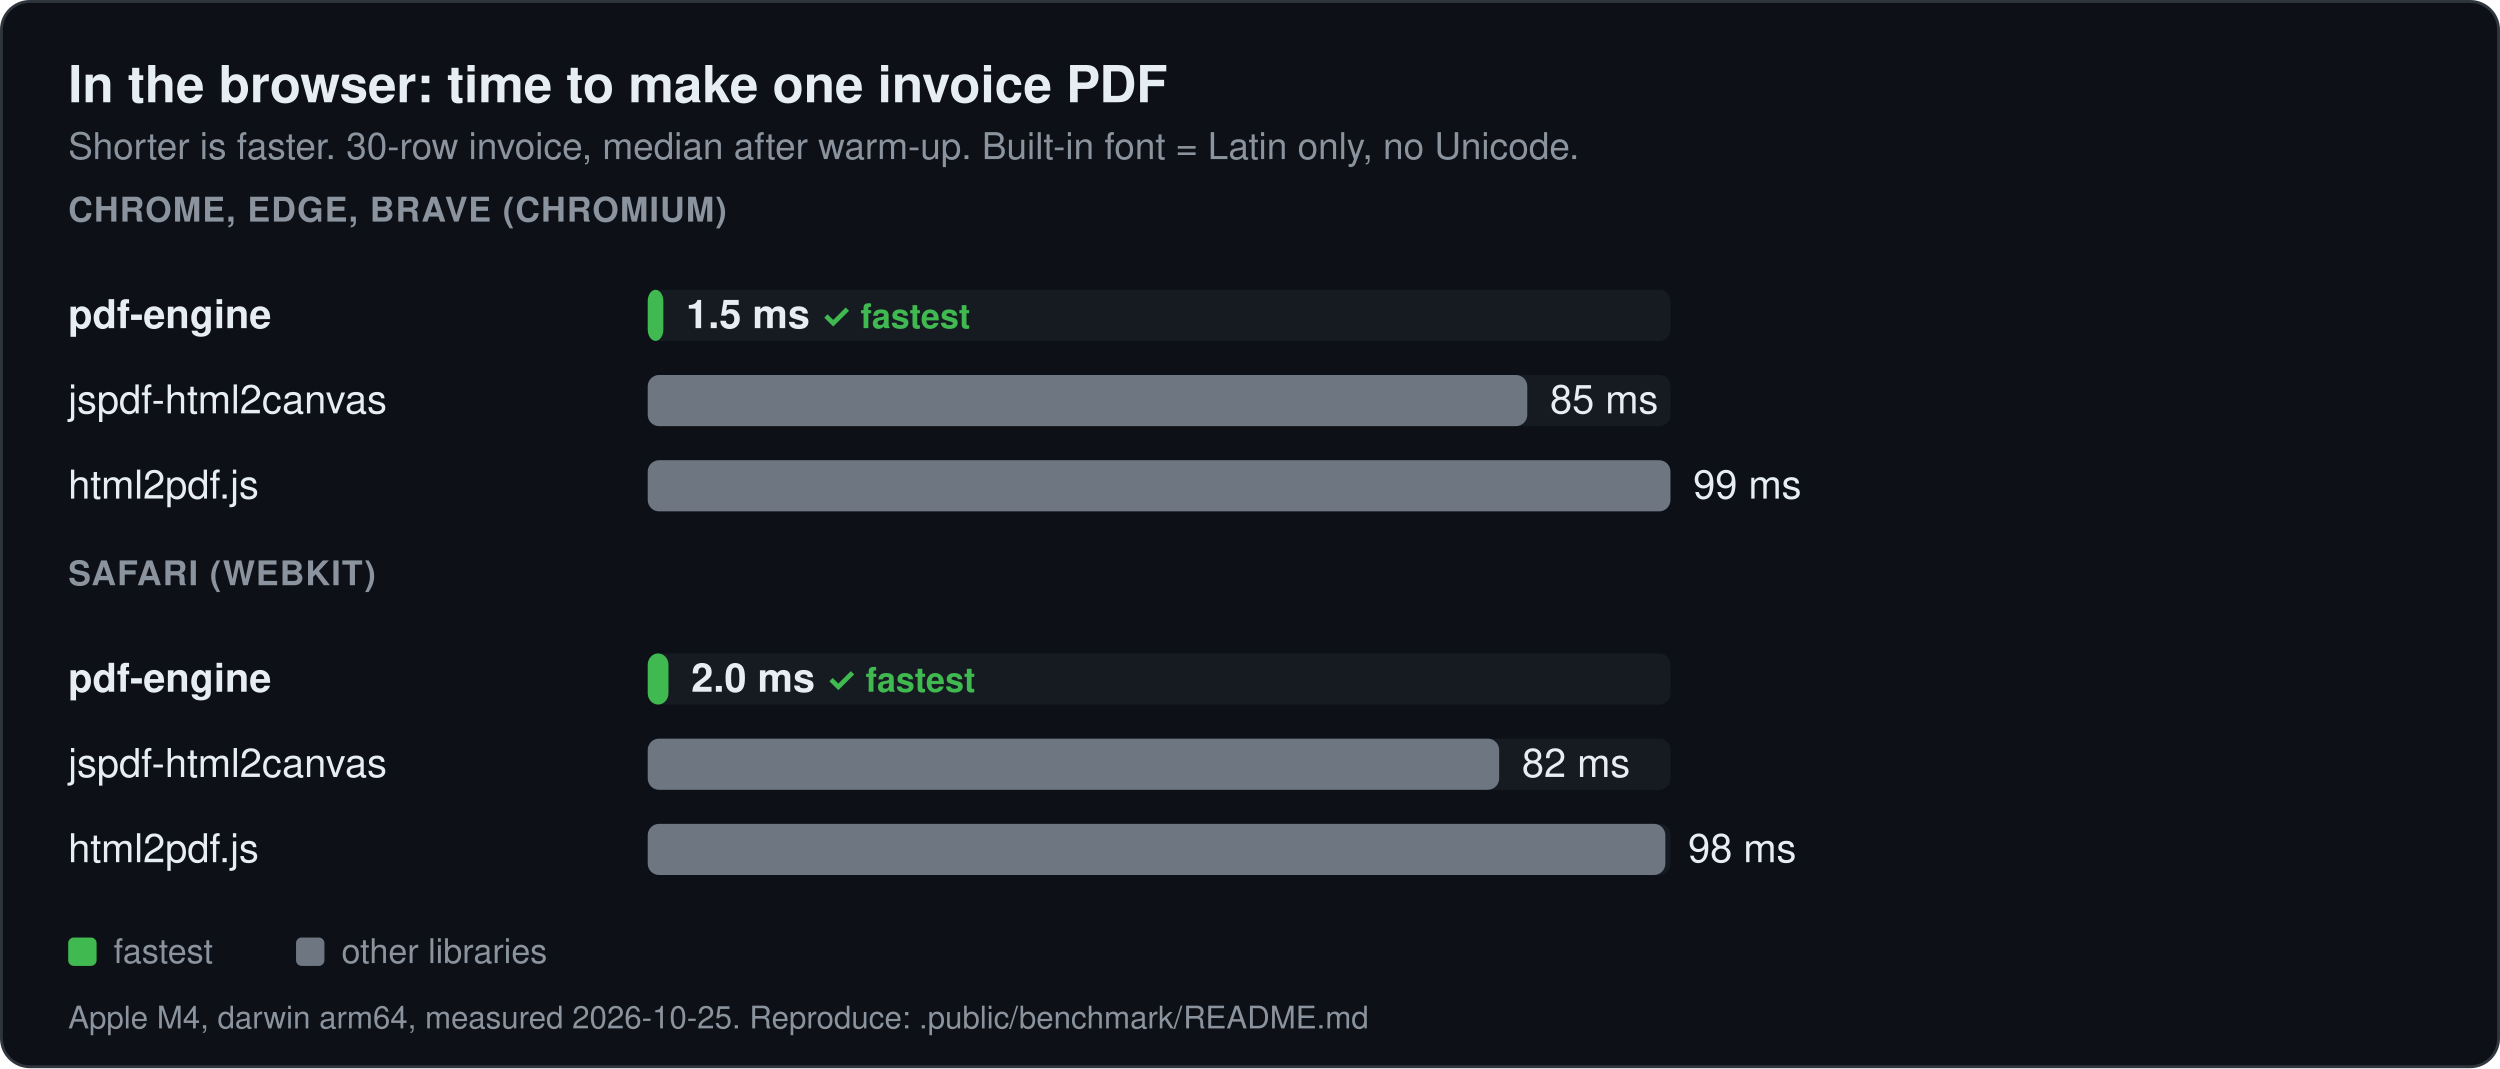
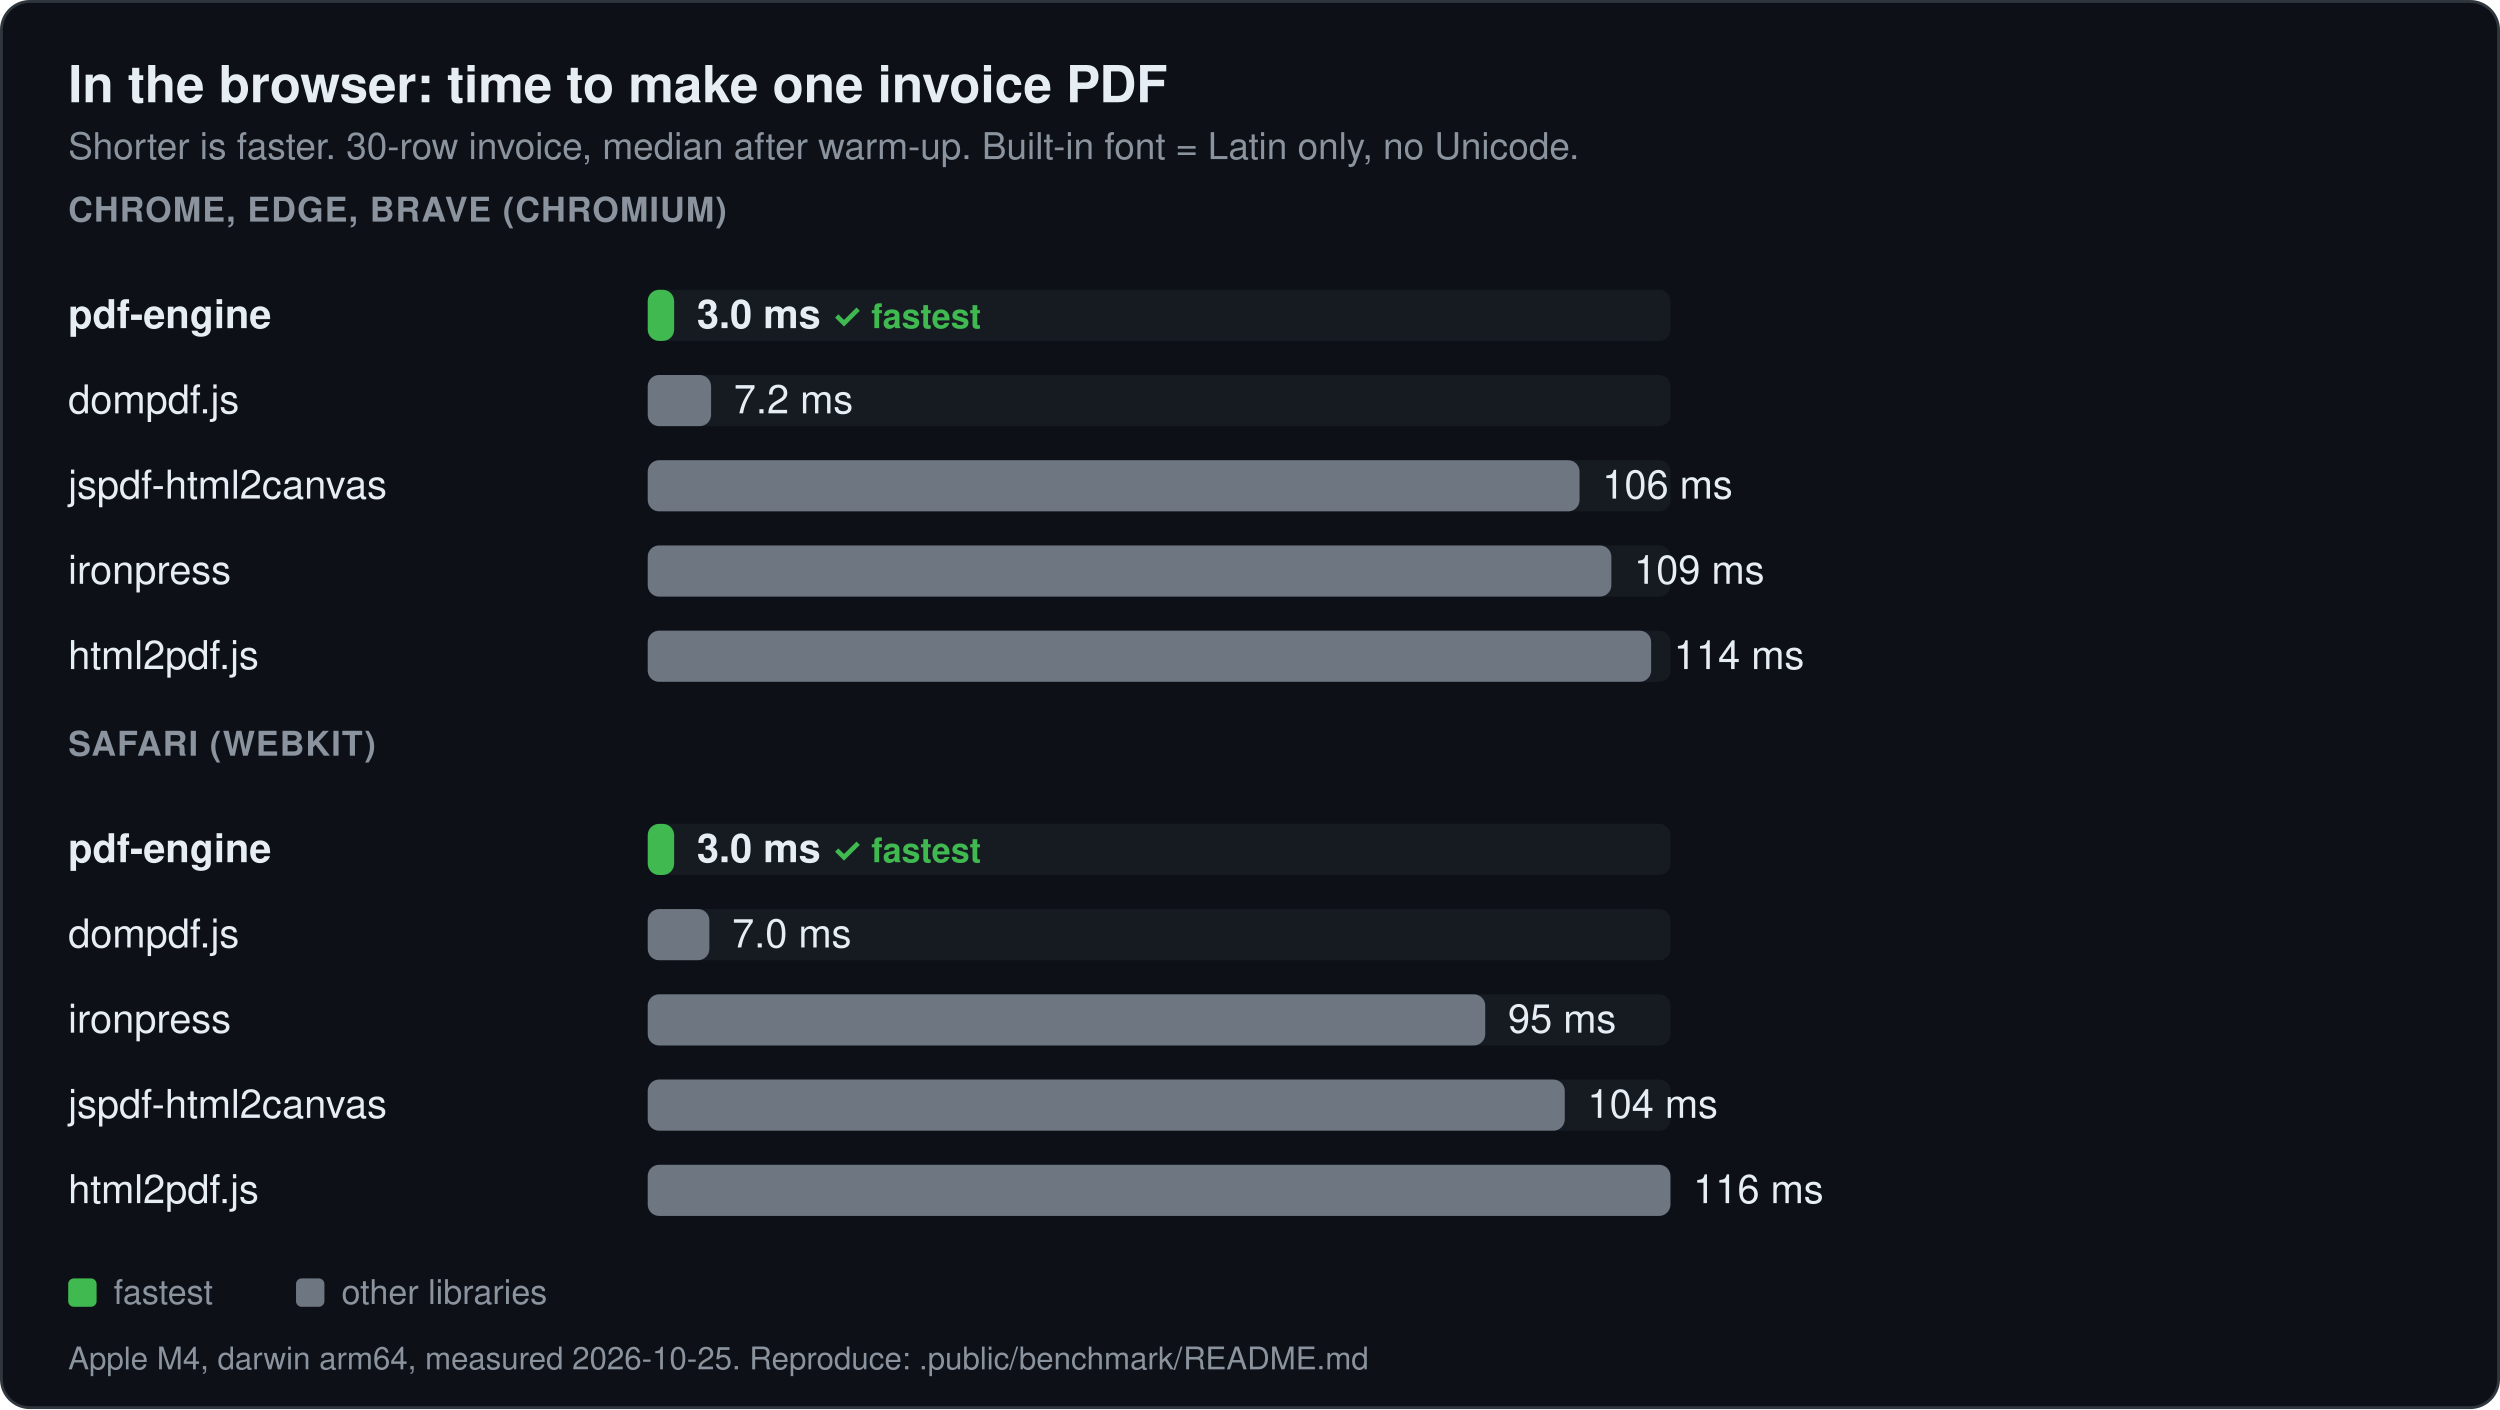
- <svg xmlns="http://www.w3.org/2000/svg" width="880" height="376" viewBox="0 0 880 376" role="img" aria-labelledby="t d" font-family="-apple-system, BlinkMacSystemFont, 'Segoe UI', Helvetica, Arial, sans-serif">
-   <rect x="0.5" y="0.5" width="879" height="375" rx="10" fill="#0d1117" stroke="#30363d" />
+ <svg xmlns="http://www.w3.org/2000/svg" width="880" height="496" viewBox="0 0 880 496" role="img" aria-labelledby="t d" font-family="-apple-system, BlinkMacSystemFont, 'Segoe UI', Helvetica, Arial, sans-serif">
+   <rect x="0.5" y="0.5" width="879" height="495" rx="10" fill="#0d1117" stroke="#30363d" />
  <text x="24" y="36" font-size="18" font-weight="700" fill="#e6edf3">In the browser: time to make one invoice PDF</text>
  <text x="24" y="56" font-size="13" fill="#8b949e">Shorter is faster. 30-row invoice, median after warm-up. Built-in font = Latin only, no Unicode.</text>
  <text x="24" y="78" font-size="12" font-weight="600" fill="#8b949e" letter-spacing="0.4">CHROME, EDGE, BRAVE (CHROMIUM)</text>
  <text x="24" y="115.5" font-size="14" fill="#e6edf3" font-weight="700">pdf-engine</text>
  <rect x="228" y="102" width="360" height="18" rx="4" fill="#161b22" />
-   <rect x="228" y="102" width="5.5" height="18" rx="4" fill="#3fb950" />
-   <text x="241.5" y="115.5" font-size="14" fill="#e6edf3" font-weight="700">1.5 ms <tspan fill="#3fb950" font-weight="700" font-size="12">✓ fastest</tspan>
+   <rect x="228" y="102" width="9.3" height="18" rx="4" fill="#3fb950" />
+   <text x="245.3" y="115.5" font-size="14" fill="#e6edf3" font-weight="700">3.0 ms <tspan fill="#3fb950" font-weight="700" font-size="12">✓ fastest</tspan>
  </text>
-   <text x="24" y="145.5" font-size="14" fill="#e6edf3" font-weight="400">jspdf-html2canvas</text>
+   <text x="24" y="145.5" font-size="14" fill="#e6edf3" font-weight="400">dompdf.js</text>
  <rect x="228" y="132" width="360" height="18" rx="4" fill="#161b22" />
-   <rect x="228" y="132" width="309.6" height="18" rx="4" fill="#6e7681" />
-   <text x="545.6" y="145.5" font-size="14" fill="#e6edf3" font-weight="500">85 ms</text>
-   <text x="24" y="175.5" font-size="14" fill="#e6edf3" font-weight="400">html2pdf.js</text>
+   <rect x="228" y="132" width="22.3" height="18" rx="4" fill="#6e7681" />
+   <text x="258.3" y="145.5" font-size="14" fill="#e6edf3" font-weight="500">7.2 ms</text>
+   <text x="24" y="175.5" font-size="14" fill="#e6edf3" font-weight="400">jspdf-html2canvas</text>
  <rect x="228" y="162" width="360" height="18" rx="4" fill="#161b22" />
-   <rect x="228" y="162" width="360.0" height="18" rx="4" fill="#6e7681" />
-   <text x="596.0" y="175.5" font-size="14" fill="#e6edf3" font-weight="500">99 ms</text>
-   <text x="24" y="206" font-size="12" font-weight="600" fill="#8b949e" letter-spacing="0.4">SAFARI (WEBKIT)</text>
-   <text x="24" y="243.5" font-size="14" fill="#e6edf3" font-weight="700">pdf-engine</text>
-   <rect x="228" y="230" width="360" height="18" rx="4" fill="#161b22" />
-   <rect x="228" y="230" width="7.3" height="18" rx="4" fill="#3fb950" />
-   <text x="243.3" y="243.5" font-size="14" fill="#e6edf3" font-weight="700">2.0 ms <tspan fill="#3fb950" font-weight="700" font-size="12">✓ fastest</tspan>
+   <rect x="228" y="162" width="328.0" height="18" rx="4" fill="#6e7681" />
+   <text x="564.0" y="175.5" font-size="14" fill="#e6edf3" font-weight="500">106 ms</text>
+   <text x="24" y="205.5" font-size="14" fill="#e6edf3" font-weight="400">ironpress</text>
+   <rect x="228" y="192" width="360" height="18" rx="4" fill="#161b22" />
+   <rect x="228" y="192" width="339.2" height="18" rx="4" fill="#6e7681" />
+   <text x="575.2" y="205.5" font-size="14" fill="#e6edf3" font-weight="500">109 ms</text>
+   <text x="24" y="235.5" font-size="14" fill="#e6edf3" font-weight="400">html2pdf.js</text>
+   <rect x="228" y="222" width="360" height="18" rx="4" fill="#161b22" />
+   <rect x="228" y="222" width="353.2" height="18" rx="4" fill="#6e7681" />
+   <text x="589.2" y="235.5" font-size="14" fill="#e6edf3" font-weight="500">114 ms</text>
+   <text x="24" y="266" font-size="12" font-weight="600" fill="#8b949e" letter-spacing="0.4">SAFARI (WEBKIT)</text>
+   <text x="24" y="303.5" font-size="14" fill="#e6edf3" font-weight="700">pdf-engine</text>
+   <rect x="228" y="290" width="360" height="18" rx="4" fill="#161b22" />
+   <rect x="228" y="290" width="9.3" height="18" rx="4" fill="#3fb950" />
+   <text x="245.3" y="303.5" font-size="14" fill="#e6edf3" font-weight="700">3.0 ms <tspan fill="#3fb950" font-weight="700" font-size="12">✓ fastest</tspan>
  </text>
-   <text x="24" y="273.5" font-size="14" fill="#e6edf3" font-weight="400">jspdf-html2canvas</text>
-   <rect x="228" y="260" width="360" height="18" rx="4" fill="#161b22" />
-   <rect x="228" y="260" width="299.7" height="18" rx="4" fill="#6e7681" />
-   <text x="535.7" y="273.5" font-size="14" fill="#e6edf3" font-weight="500">82 ms</text>
-   <text x="24" y="303.5" font-size="14" fill="#e6edf3" font-weight="400">html2pdf.js</text>
-   <rect x="228" y="290" width="360" height="18" rx="4" fill="#161b22" />
-   <rect x="228" y="290" width="358.2" height="18" rx="4" fill="#6e7681" />
-   <text x="594.2" y="303.5" font-size="14" fill="#e6edf3" font-weight="500">98 ms</text>
-   <rect x="24" y="330" width="10" height="10" rx="2" fill="#3fb950" />
-   <text x="40" y="339" font-size="12" fill="#8b949e">fastest</text>
-   <rect x="104.2" y="330" width="10" height="10" rx="2" fill="#6e7681" />
-   <text x="120.2" y="339" font-size="12" fill="#8b949e">other libraries</text>
-   <text x="24" y="362" font-size="11" fill="#8b949e">Apple M4, darwin arm64, measured 2026-10-25. Reproduce: .public/benchmark/README.md</text>
+   <text x="24" y="333.5" font-size="14" fill="#e6edf3" font-weight="400">dompdf.js</text>
+   <rect x="228" y="320" width="360" height="18" rx="4" fill="#161b22" />
+   <rect x="228" y="320" width="21.7" height="18" rx="4" fill="#6e7681" />
+   <text x="257.7" y="333.5" font-size="14" fill="#e6edf3" font-weight="500">7.0 ms</text>
+   <text x="24" y="363.5" font-size="14" fill="#e6edf3" font-weight="400">ironpress</text>
+   <rect x="228" y="350" width="360" height="18" rx="4" fill="#161b22" />
+   <rect x="228" y="350" width="294.8" height="18" rx="4" fill="#6e7681" />
+   <text x="530.8" y="363.5" font-size="14" fill="#e6edf3" font-weight="500">95 ms</text>
+   <text x="24" y="393.5" font-size="14" fill="#e6edf3" font-weight="400">jspdf-html2canvas</text>
+   <rect x="228" y="380" width="360" height="18" rx="4" fill="#161b22" />
+   <rect x="228" y="380" width="322.8" height="18" rx="4" fill="#6e7681" />
+   <text x="558.8" y="393.5" font-size="14" fill="#e6edf3" font-weight="500">104 ms</text>
+   <text x="24" y="423.5" font-size="14" fill="#e6edf3" font-weight="400">html2pdf.js</text>
+   <rect x="228" y="410" width="360" height="18" rx="4" fill="#161b22" />
+   <rect x="228" y="410" width="360.0" height="18" rx="4" fill="#6e7681" />
+   <text x="596.0" y="423.5" font-size="14" fill="#e6edf3" font-weight="500">116 ms</text>
+   <rect x="24" y="450" width="10" height="10" rx="2" fill="#3fb950" />
+   <text x="40" y="459" font-size="12" fill="#8b949e">fastest</text>
+   <rect x="104.2" y="450" width="10" height="10" rx="2" fill="#6e7681" />
+   <text x="120.2" y="459" font-size="12" fill="#8b949e">other libraries</text>
+   <text x="24" y="482" font-size="11" fill="#8b949e">Apple M4, darwin arm64, measured 2026-10-25. Reproduce: .public/benchmark/README.md</text>
</svg>
